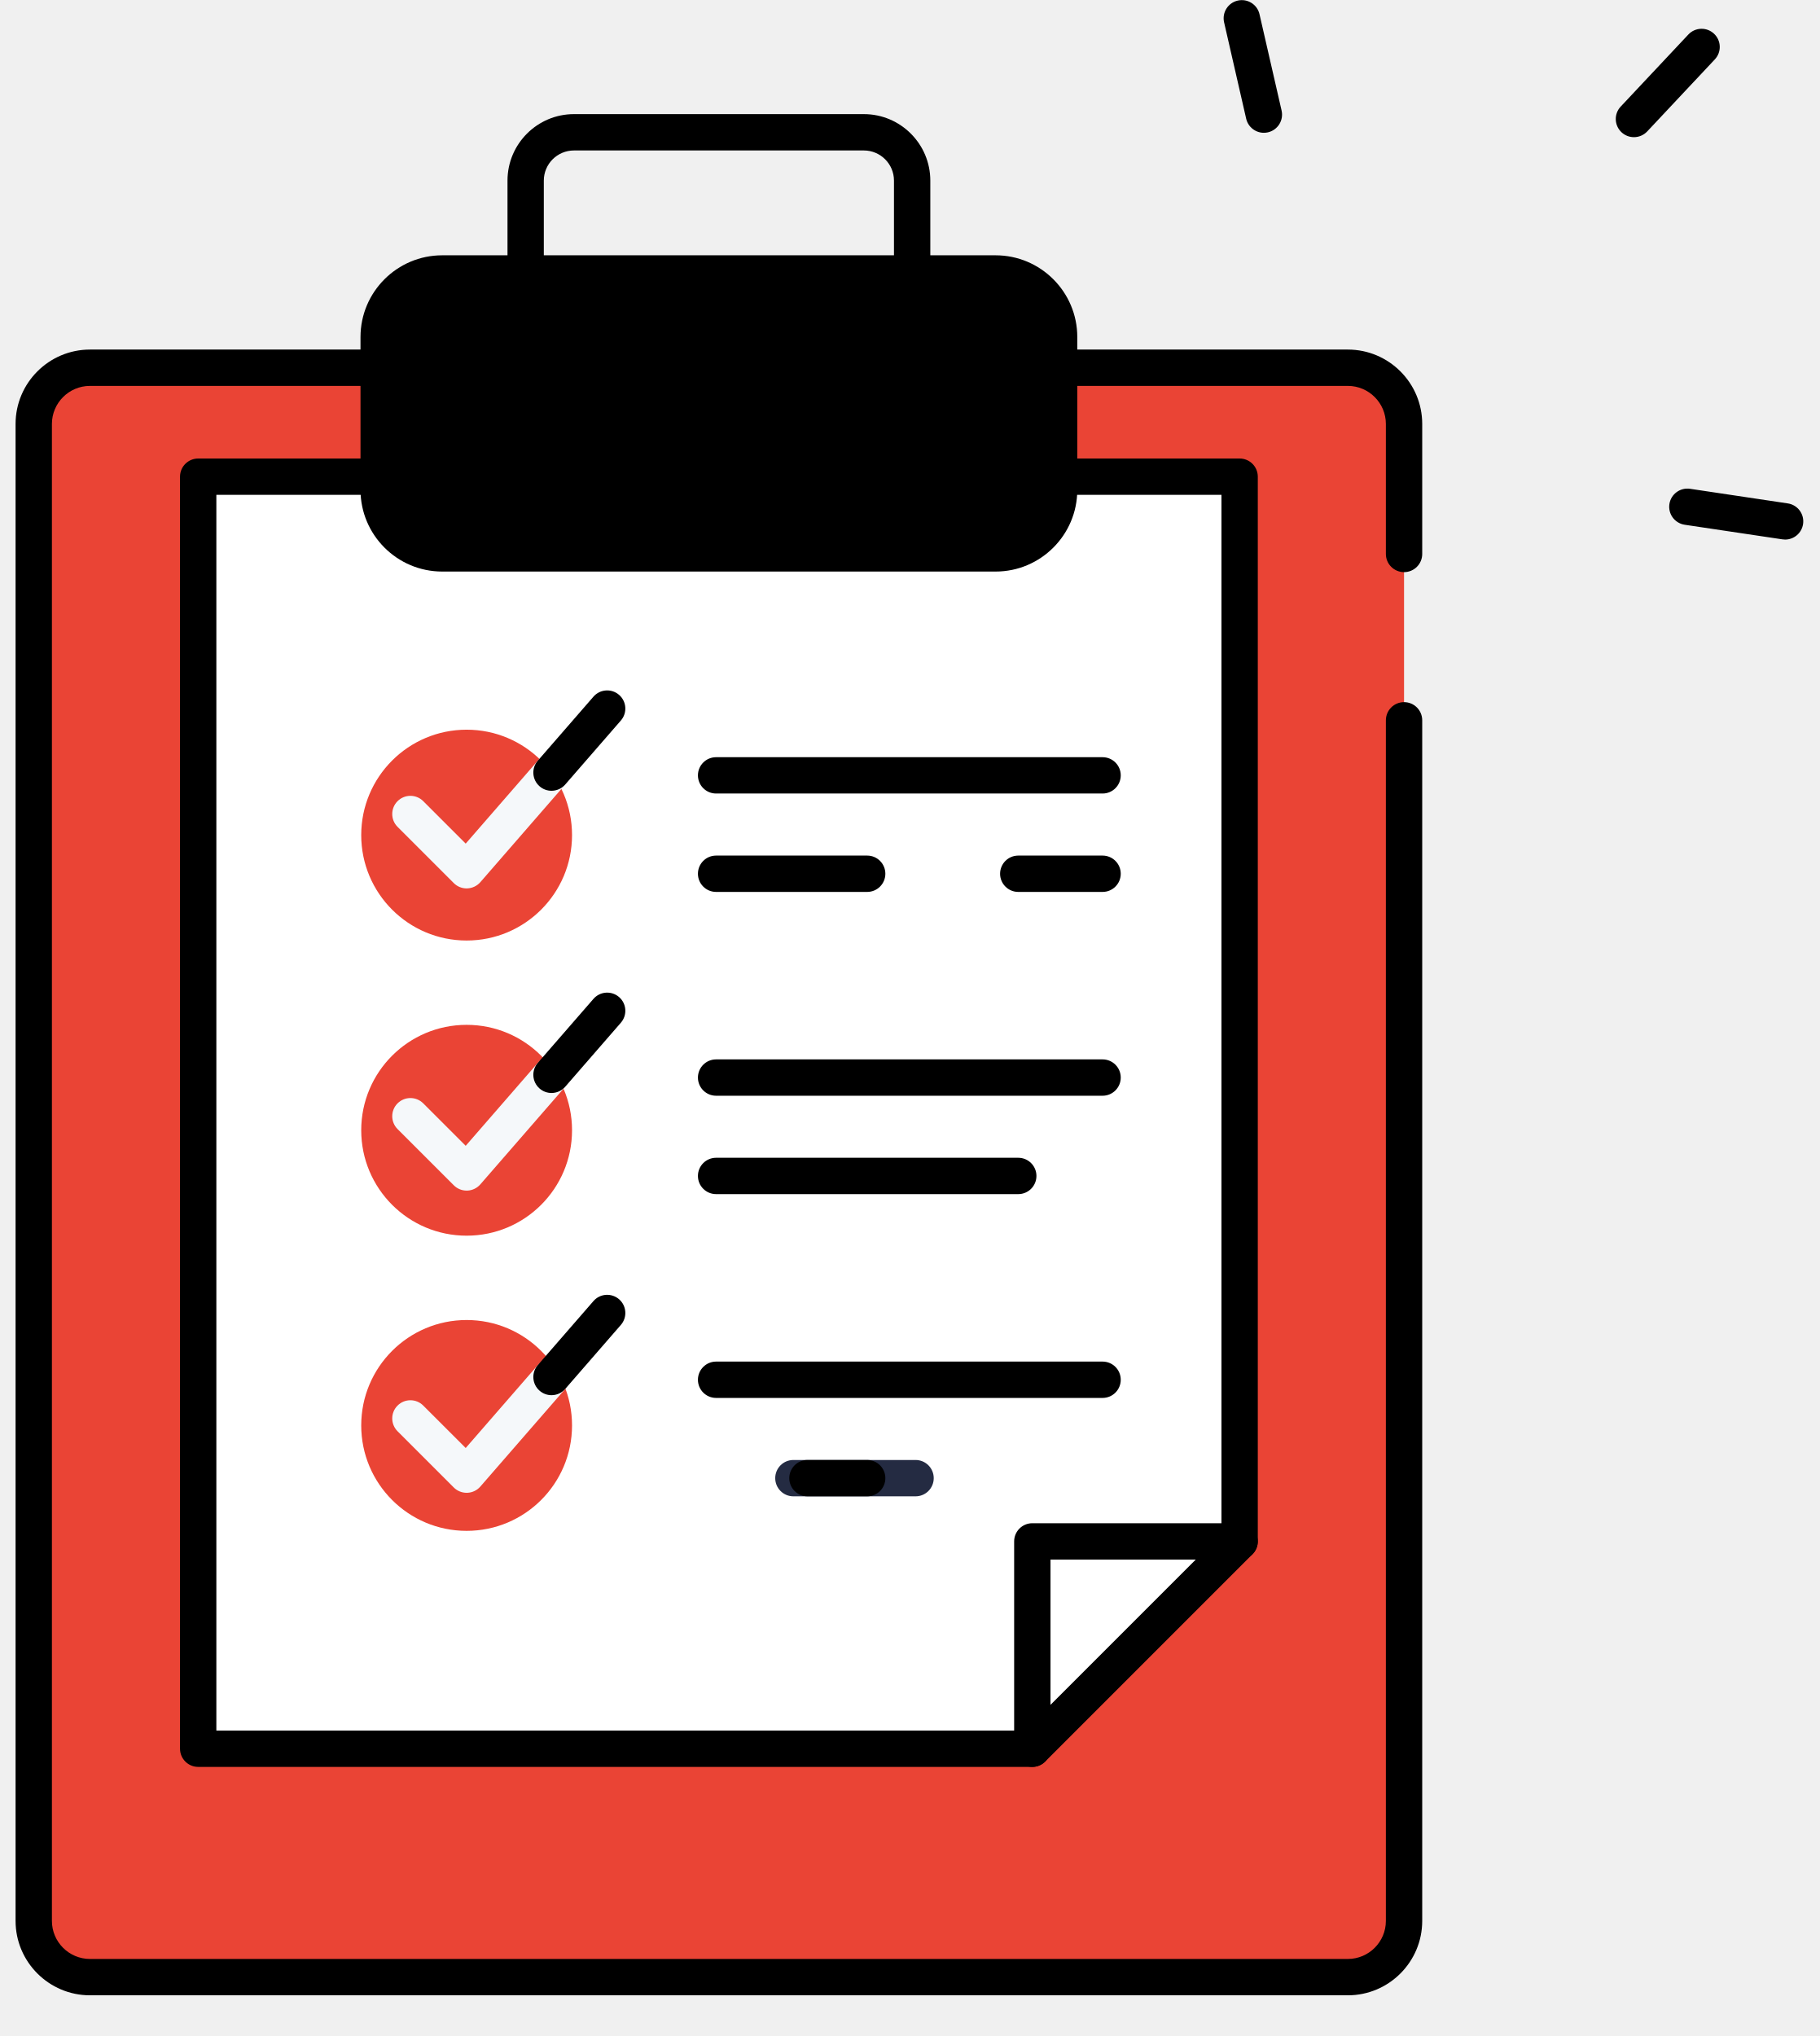
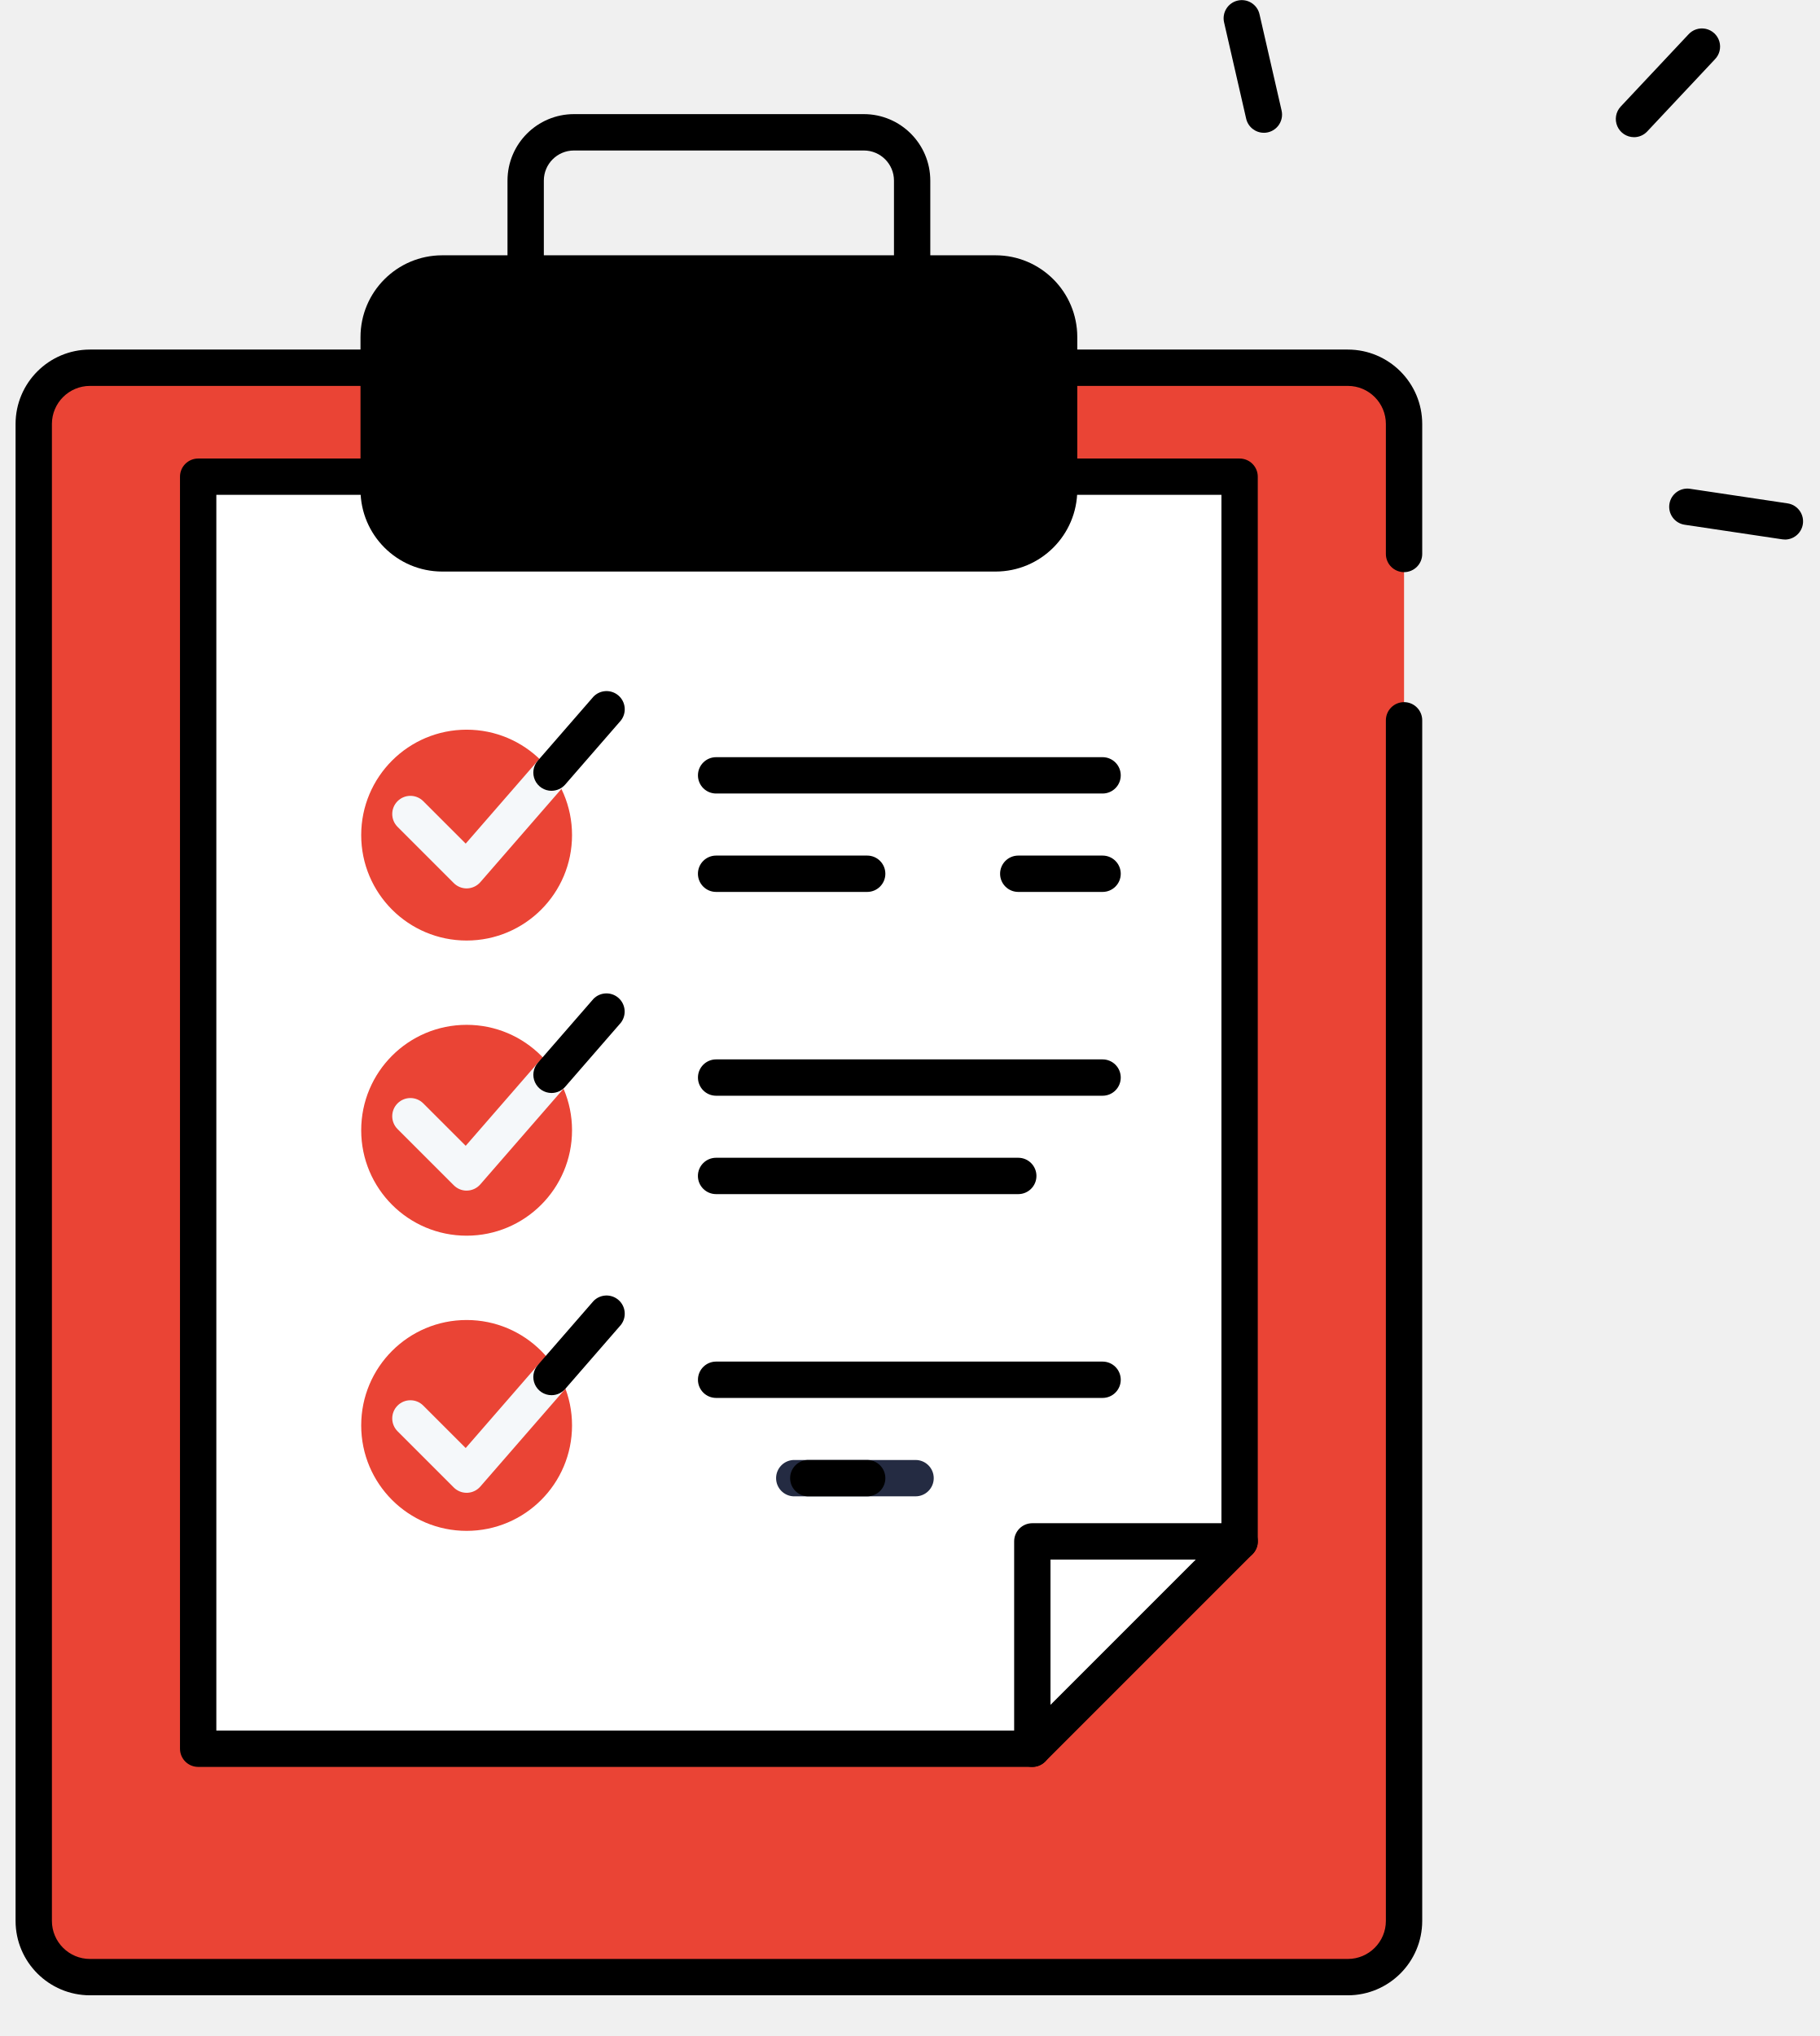
- <svg xmlns="http://www.w3.org/2000/svg" width="84" height="94" viewBox="0 0 84 94" fill="none">
-   <path fill-rule="evenodd" clip-rule="evenodd" d="M64.83 33.256V88.687C64.83 90.12 63.668 91.282 62.235 91.282H4.154C2.72 91.282 1.558 90.12 1.558 88.687V19.574C1.558 18.14 2.72 16.978 4.154 16.978H62.235C63.668 16.978 64.83 18.14 64.83 19.574V33.256Z" fill="#EA4435" />
-   <path fill-rule="evenodd" clip-rule="evenodd" d="M62.235 92.121H4.154C2.26 92.121 0.719 90.58 0.719 88.686V19.574C0.719 17.68 2.26 16.139 4.154 16.139H62.235C64.128 16.139 65.669 17.68 65.669 19.574V25.576C65.669 26.04 65.294 26.415 64.83 26.415C64.367 26.415 63.991 26.04 63.991 25.576V19.574C63.991 18.605 63.203 17.817 62.235 17.817H4.154C3.185 17.817 2.397 18.605 2.397 19.574V88.686C2.397 89.655 3.185 90.443 4.154 90.443H62.235C63.203 90.443 63.991 89.655 63.991 88.686V33.256C63.991 32.792 64.367 32.417 64.83 32.417C65.294 32.417 65.669 32.792 65.669 33.256V88.686C65.669 90.58 64.128 92.121 62.235 92.121Z" fill="black" />
-   <path fill-rule="evenodd" clip-rule="evenodd" d="M47.666 80.737H9.151V22.007H57.238V71.165L47.666 80.737Z" fill="white" />
-   <path fill-rule="evenodd" clip-rule="evenodd" d="M47.666 81.576H9.151C8.688 81.576 8.312 81.2 8.312 80.737V22.007C8.312 21.544 8.688 21.169 9.151 21.169H57.238C57.701 21.169 58.077 21.544 58.077 22.007V71.165C58.077 71.628 57.701 72.004 57.238 72.004C56.774 72.004 56.399 71.628 56.399 71.165V22.846H9.99V79.898H47.666C48.129 79.898 48.505 80.273 48.505 80.737C48.505 81.2 48.129 81.576 47.666 81.576Z" fill="black" />
-   <path fill-rule="evenodd" clip-rule="evenodd" d="M45.971 25.577H20.418C18.783 25.577 17.457 24.251 17.457 22.616V15.559C17.457 13.924 18.783 12.598 20.418 12.598H45.971C47.605 12.598 48.931 13.924 48.931 15.559V22.616C48.931 24.251 47.605 25.577 45.971 25.577Z" fill="black" />
-   <path fill-rule="evenodd" clip-rule="evenodd" d="M20.418 13.409C19.233 13.409 18.269 14.373 18.269 15.559V22.616C18.269 23.801 19.233 24.765 20.418 24.765H45.971C47.156 24.765 48.12 23.801 48.12 22.616V15.559C48.12 14.373 47.156 13.409 45.971 13.409H20.418ZM45.971 26.388H20.418C18.338 26.388 16.646 24.696 16.646 22.616V15.559C16.646 13.479 18.338 11.787 20.418 11.787H45.971C48.05 11.787 49.742 13.479 49.742 15.559V22.616C49.742 24.696 48.05 26.388 45.971 26.388Z" fill="black" />
-   <path fill-rule="evenodd" clip-rule="evenodd" d="M42.117 13.436C41.654 13.436 41.278 13.061 41.278 12.598V8.338C41.278 7.571 40.654 6.947 39.888 6.947H26.501C25.734 6.947 25.11 7.571 25.11 8.338V12.598C25.11 13.061 24.735 13.436 24.271 13.436C23.808 13.436 23.433 13.061 23.433 12.598V8.338C23.433 6.646 24.809 5.269 26.501 5.269H39.888C41.58 5.269 42.956 6.646 42.956 8.338V12.598C42.956 13.061 42.581 13.436 42.117 13.436Z" fill="black" />
-   <path fill-rule="evenodd" clip-rule="evenodd" d="M26.413 38.556C26.413 41.243 24.234 43.423 21.546 43.423C18.858 43.423 16.679 41.243 16.679 38.556C16.679 35.868 18.858 33.689 21.546 33.689C24.234 33.689 26.413 35.868 26.413 38.556Z" fill="#EA4435" />
-   <path fill-rule="evenodd" clip-rule="evenodd" d="M26.413 52.183C26.413 54.871 24.234 57.05 21.546 57.05C18.858 57.05 16.679 54.871 16.679 52.183C16.679 49.495 18.858 47.316 21.546 47.316C24.234 47.316 26.413 49.495 26.413 52.183Z" fill="#EA4435" />
-   <path fill-rule="evenodd" clip-rule="evenodd" d="M26.413 65.811C26.413 68.499 24.234 70.678 21.546 70.678C18.858 70.678 16.679 68.499 16.679 65.811C16.679 63.123 18.858 60.944 21.546 60.944C24.234 60.944 26.413 63.123 26.413 65.811Z" fill="#EA4435" />
-   <path fill-rule="evenodd" clip-rule="evenodd" d="M21.546 41.017C21.323 41.017 21.11 40.929 20.953 40.771L18.357 38.175C18.029 37.848 18.029 37.317 18.357 36.989C18.684 36.661 19.216 36.661 19.543 36.989L21.503 38.949L24.832 35.12C25.137 34.77 25.666 34.734 26.016 35.037C26.365 35.341 26.402 35.871 26.098 36.221L22.179 40.729C22.026 40.904 21.807 41.008 21.575 41.016C21.565 41.017 21.555 41.017 21.546 41.017Z" fill="#F5F8FA" />
-   <path fill-rule="evenodd" clip-rule="evenodd" d="M25.465 36.509C25.269 36.509 25.073 36.442 24.915 36.303C24.565 35.999 24.528 35.469 24.832 35.12L27.402 32.164C27.706 31.815 28.236 31.778 28.586 32.082C28.935 32.386 28.972 32.916 28.668 33.265L26.098 36.221C25.932 36.412 25.699 36.509 25.465 36.509Z" fill="black" />
-   <path fill-rule="evenodd" clip-rule="evenodd" d="M21.546 54.969C21.323 54.969 21.11 54.881 20.953 54.723L18.357 52.128C18.029 51.8 18.029 51.269 18.357 50.941C18.684 50.614 19.216 50.614 19.543 50.941L21.503 52.901L24.832 49.072C25.137 48.723 25.666 48.686 26.016 48.99C26.365 49.294 26.402 49.824 26.098 50.174L22.179 54.681C22.026 54.856 21.807 54.961 21.575 54.969C21.565 54.969 21.555 54.969 21.546 54.969Z" fill="#F5F8FA" />
-   <path fill-rule="evenodd" clip-rule="evenodd" d="M25.465 50.462C25.269 50.462 25.073 50.394 24.915 50.256C24.565 49.952 24.528 49.422 24.832 49.072L27.402 46.117C27.706 45.767 28.236 45.731 28.586 46.034C28.935 46.338 28.972 46.868 28.668 47.218L26.098 50.174C25.932 50.364 25.699 50.462 25.465 50.462Z" fill="black" />
-   <path fill-rule="evenodd" clip-rule="evenodd" d="M21.546 68.921C21.323 68.921 21.11 68.833 20.953 68.676L18.357 66.08C18.029 65.752 18.029 65.221 18.357 64.894C18.684 64.566 19.216 64.566 19.543 64.894L21.503 66.853L24.832 63.025C25.137 62.675 25.666 62.639 26.016 62.942C26.365 63.246 26.402 63.776 26.098 64.126L22.179 68.633C22.026 68.809 21.807 68.913 21.575 68.921C21.565 68.921 21.555 68.921 21.546 68.921Z" fill="#F5F8FA" />
-   <path fill-rule="evenodd" clip-rule="evenodd" d="M25.465 64.414C25.269 64.414 25.073 64.346 24.915 64.208C24.565 63.904 24.528 63.374 24.832 63.025L27.402 60.069C27.706 59.719 28.236 59.683 28.586 59.986C28.935 60.29 28.972 60.821 28.668 61.17L26.098 64.126C25.932 64.317 25.699 64.414 25.465 64.414Z" fill="black" />
-   <path fill-rule="evenodd" clip-rule="evenodd" d="M50.911 36.636H33.065C32.601 36.636 32.226 36.261 32.226 35.797C32.226 35.334 32.601 34.959 33.065 34.959H50.911C51.374 34.959 51.749 35.334 51.749 35.797C51.749 36.261 51.374 36.636 50.911 36.636Z" fill="black" />
-   <path fill-rule="evenodd" clip-rule="evenodd" d="M50.91 41.179H47.017C46.553 41.179 46.178 40.803 46.178 40.34C46.178 39.877 46.553 39.501 47.017 39.501H50.91C51.374 39.501 51.749 39.877 51.749 40.34C51.749 40.803 51.374 41.179 50.91 41.179Z" fill="black" />
-   <path fill-rule="evenodd" clip-rule="evenodd" d="M40.041 41.179H33.065C32.601 41.179 32.226 40.803 32.226 40.34C32.226 39.877 32.601 39.501 33.065 39.501H40.041C40.504 39.501 40.88 39.877 40.88 40.34C40.88 40.803 40.504 41.179 40.041 41.179Z" fill="black" />
-   <path fill-rule="evenodd" clip-rule="evenodd" d="M50.911 50.589H33.065C32.601 50.589 32.226 50.213 32.226 49.75C32.226 49.286 32.601 48.911 33.065 48.911H50.911C51.374 48.911 51.749 49.286 51.749 49.75C51.749 50.213 51.374 50.589 50.911 50.589Z" fill="black" />
-   <path fill-rule="evenodd" clip-rule="evenodd" d="M47.017 55.131H33.065C32.601 55.131 32.226 54.756 32.226 54.292C32.226 53.829 32.601 53.453 33.065 53.453H47.017C47.48 53.453 47.856 53.829 47.856 54.292C47.856 54.756 47.48 55.131 47.017 55.131Z" fill="black" />
-   <path fill-rule="evenodd" clip-rule="evenodd" d="M50.911 64.541H33.065C32.601 64.541 32.226 64.166 32.226 63.702C32.226 63.239 32.601 62.863 33.065 62.863H50.911C51.374 62.863 51.749 63.239 51.749 63.702C51.749 64.166 51.374 64.541 50.911 64.541Z" fill="black" />
-   <path fill-rule="evenodd" clip-rule="evenodd" d="M42.275 69.084H36.634C36.17 69.084 35.795 68.708 35.795 68.245C35.795 67.781 36.17 67.406 36.634 67.406H42.275C42.738 67.406 43.114 67.781 43.114 68.245C43.114 68.708 42.738 69.084 42.275 69.084Z" fill="#242B42" />
-   <path fill-rule="evenodd" clip-rule="evenodd" d="M40.041 69.084H37.282C36.819 69.084 36.444 68.708 36.444 68.245C36.444 67.781 36.819 67.406 37.282 67.406H40.041C40.504 67.406 40.88 67.781 40.88 68.245C40.88 68.708 40.504 69.084 40.041 69.084Z" fill="black" />
-   <path fill-rule="evenodd" clip-rule="evenodd" d="M47.666 80.737V71.165H57.238L47.666 80.737Z" fill="white" />
-   <path fill-rule="evenodd" clip-rule="evenodd" d="M48.505 72.004V78.711L55.212 72.004H48.505ZM47.666 81.576C47.557 81.576 47.449 81.555 47.345 81.512C47.031 81.382 46.827 81.076 46.827 80.737V71.165C46.827 70.701 47.202 70.326 47.666 70.326H57.238C57.577 70.326 57.883 70.53 58.013 70.844C58.143 71.157 58.071 71.518 57.831 71.758L48.259 81.33C48.099 81.49 47.884 81.576 47.666 81.576Z" fill="black" />
-   <path fill-rule="evenodd" clip-rule="evenodd" d="M75.445 6.333C75.239 6.333 75.033 6.258 74.871 6.106C74.533 5.789 74.516 5.258 74.834 4.92L77.957 1.594C78.274 1.256 78.805 1.239 79.143 1.557C79.481 1.874 79.497 2.405 79.18 2.742L76.057 6.069C75.892 6.244 75.668 6.333 75.445 6.333Z" fill="black" />
-   <path fill-rule="evenodd" clip-rule="evenodd" d="M82.426 24.911C82.384 24.911 82.343 24.908 82.3 24.901L77.788 24.227C77.33 24.158 77.014 23.732 77.082 23.273C77.151 22.815 77.577 22.5 78.036 22.567L82.549 23.242C83.007 23.31 83.323 23.737 83.254 24.196C83.192 24.612 82.834 24.911 82.426 24.911Z" fill="black" />
-   <path fill-rule="evenodd" clip-rule="evenodd" d="M58.357 6.131C57.975 6.131 57.629 5.868 57.54 5.479L56.521 1.032C56.417 0.58 56.7 0.13 57.151 0.027C57.603 -0.076 58.053 0.205 58.156 0.657L59.176 5.104C59.279 5.556 58.997 6.006 58.545 6.11C58.482 6.124 58.419 6.131 58.357 6.131Z" fill="black" />
+ <svg xmlns="http://www.w3.org/2000/svg" width="84" height="94" fill="none">
+   <path fill-rule="evenodd" clip-rule="evenodd" d="M64.83 33.256v55.43a2.596 2.596 0 01-2.595 2.596H4.154a2.596 2.596 0 01-2.596-2.595V19.574a2.596 2.596 0 012.596-2.596h58.08a2.596 2.596 0 012.596 2.596v13.682z" fill="#EA4435" />
+   <path fill-rule="evenodd" clip-rule="evenodd" d="M62.235 92.121H4.154a3.439 3.439 0 01-3.435-3.435V19.574a3.438 3.438 0 013.435-3.435h58.08a3.439 3.439 0 013.435 3.435v6.002a.839.839 0 11-1.678 0v-6.002c0-.97-.788-1.757-1.756-1.757H4.154c-.969 0-1.757.788-1.757 1.757v69.112c0 .969.788 1.757 1.757 1.757h58.08c.97 0 1.757-.788 1.757-1.757v-55.43a.839.839 0 111.678 0v55.43a3.439 3.439 0 01-3.434 3.435z" fill="#000" />
+   <path fill-rule="evenodd" clip-rule="evenodd" d="M47.666 80.737H9.15v-58.73h48.087v49.158l-9.572 9.572z" fill="#fff" />
+   <path fill-rule="evenodd" clip-rule="evenodd" d="M47.666 81.576H9.15a.839.839 0 01-.839-.84V22.008c0-.463.376-.838.839-.838h48.087c.463 0 .839.375.839.838v49.158a.839.839 0 11-1.678 0v-48.32H9.989v57.052h37.677a.839.839 0 110 1.678z" fill="#000" />
+   <path fill-rule="evenodd" clip-rule="evenodd" d="M45.97 25.577H20.419a2.96 2.96 0 01-2.96-2.961v-7.057a2.961 2.961 0 012.96-2.961h25.553a2.961 2.961 0 012.96 2.96v7.058a2.96 2.96 0 01-2.96 2.96z" fill="#000" />
+   <path fill-rule="evenodd" clip-rule="evenodd" d="M20.418 13.41c-1.185 0-2.15.963-2.15 2.149v7.057c0 1.185.965 2.15 2.15 2.15h25.553c1.185 0 2.15-.965 2.15-2.15v-7.057c0-1.186-.965-2.15-2.15-2.15H20.418zm25.553 12.978H20.418a3.776 3.776 0 01-3.772-3.772v-7.057a3.776 3.776 0 013.772-3.772h25.553a3.776 3.776 0 013.771 3.772v7.057a3.776 3.776 0 01-3.771 3.772z" fill="#000" />
+   <path fill-rule="evenodd" clip-rule="evenodd" d="M42.117 13.436a.839.839 0 01-.839-.838v-4.26a1.39 1.39 0 00-1.39-1.39H26.501a1.39 1.39 0 00-1.39 1.39v4.26a.839.839 0 11-1.678 0v-4.26A3.072 3.072 0 0126.5 5.269h13.387a3.072 3.072 0 013.068 3.069v4.26a.839.839 0 01-.839.838z" fill="#000" />
+   <path fill-rule="evenodd" clip-rule="evenodd" d="M26.413 38.556a4.867 4.867 0 11-9.735 0 4.867 4.867 0 019.735 0zm0 13.627a4.867 4.867 0 11-9.735 0 4.867 4.867 0 019.735 0zm0 13.628a4.867 4.867 0 11-9.735 0 4.867 4.867 0 019.735 0z" fill="#EA4435" />
+   <path fill-rule="evenodd" clip-rule="evenodd" d="M21.546 41.017a.838.838 0 01-.593-.246l-2.596-2.596a.838.838 0 111.186-1.186l1.96 1.96 3.33-3.829a.84.84 0 011.265 1.101l-3.92 4.508a.84.84 0 01-.603.287l-.03.001z" fill="#F5F8FA" />
+   <path fill-rule="evenodd" clip-rule="evenodd" d="M25.465 36.51a.839.839 0 01-.633-1.39l2.57-2.956a.84.84 0 011.266 1.101l-2.57 2.956a.837.837 0 01-.633.288z" fill="#000" />
+   <path fill-rule="evenodd" clip-rule="evenodd" d="M21.546 54.97a.838.838 0 01-.593-.247l-2.596-2.595a.838.838 0 111.186-1.187l1.96 1.96 3.33-3.829a.84.84 0 011.265 1.102l-3.92 4.507a.839.839 0 01-.632.288z" fill="#F5F8FA" />
+   <path fill-rule="evenodd" clip-rule="evenodd" d="M25.465 50.462a.84.84 0 01-.633-1.39l2.57-2.955a.84.84 0 011.266 1.1l-2.57 2.957a.838.838 0 01-.633.288z" fill="#000" />
+   <path fill-rule="evenodd" clip-rule="evenodd" d="M21.546 68.921a.839.839 0 01-.593-.245l-2.596-2.596a.838.838 0 111.186-1.186l1.96 1.96 3.33-3.83a.84.84 0 011.265 1.102l-3.92 4.507a.84.84 0 01-.603.288h-.03z" fill="#F5F8FA" />
+   <path fill-rule="evenodd" clip-rule="evenodd" d="M25.465 64.414a.839.839 0 01-.633-1.39l2.57-2.955a.84.84 0 011.266 1.101l-2.57 2.956a.837.837 0 01-.633.288zM50.91 36.636H33.066a.839.839 0 110-1.678H50.91a.839.839 0 110 1.678zm0 4.543h-3.893a.839.839 0 110-1.678h3.893a.839.839 0 110 1.678zm-10.87 0h-6.975a.839.839 0 110-1.678h6.976a.839.839 0 110 1.678zm10.87 9.41H33.066a.839.839 0 110-1.678H50.91a.839.839 0 110 1.678zm-3.893 4.542H33.064a.839.839 0 110-1.678h13.953a.839.839 0 110 1.678zm3.893 9.41H33.066a.839.839 0 110-1.678H50.91a.839.839 0 110 1.678z" fill="#000" />
+   <path fill-rule="evenodd" clip-rule="evenodd" d="M42.275 69.084h-5.641a.84.84 0 010-1.678h5.641a.839.839 0 010 1.678z" fill="#242B42" />
+   <path fill-rule="evenodd" clip-rule="evenodd" d="M40.04 69.084h-2.758a.84.84 0 010-1.678h2.759a.839.839 0 110 1.678z" fill="#000" />
+   <path fill-rule="evenodd" clip-rule="evenodd" d="M47.666 80.737v-9.572h9.572l-9.572 9.572z" fill="#fff" />
+   <path fill-rule="evenodd" clip-rule="evenodd" d="M48.505 72.004v6.707l6.707-6.707h-6.707zm-.84 9.572a.84.84 0 01-.838-.84v-9.571c0-.464.375-.84.839-.84h9.572a.838.838 0 01.593 1.433l-9.572 9.572a.839.839 0 01-.593.246zm27.78-75.243a.84.84 0 01-.611-1.413l3.123-3.326a.839.839 0 111.223 1.148L76.057 6.07a.837.837 0 01-.612.264zm6.981 18.577a.833.833 0 01-.126-.009l-4.512-.674a.839.839 0 01.248-1.66l4.513.675a.84.84 0 01-.123 1.669zM58.357 6.13a.839.839 0 01-.817-.65l-1.02-4.448a.839.839 0 011.636-.375l1.02 4.447a.84.84 0 01-.82 1.027z" fill="#000" />
</svg>
